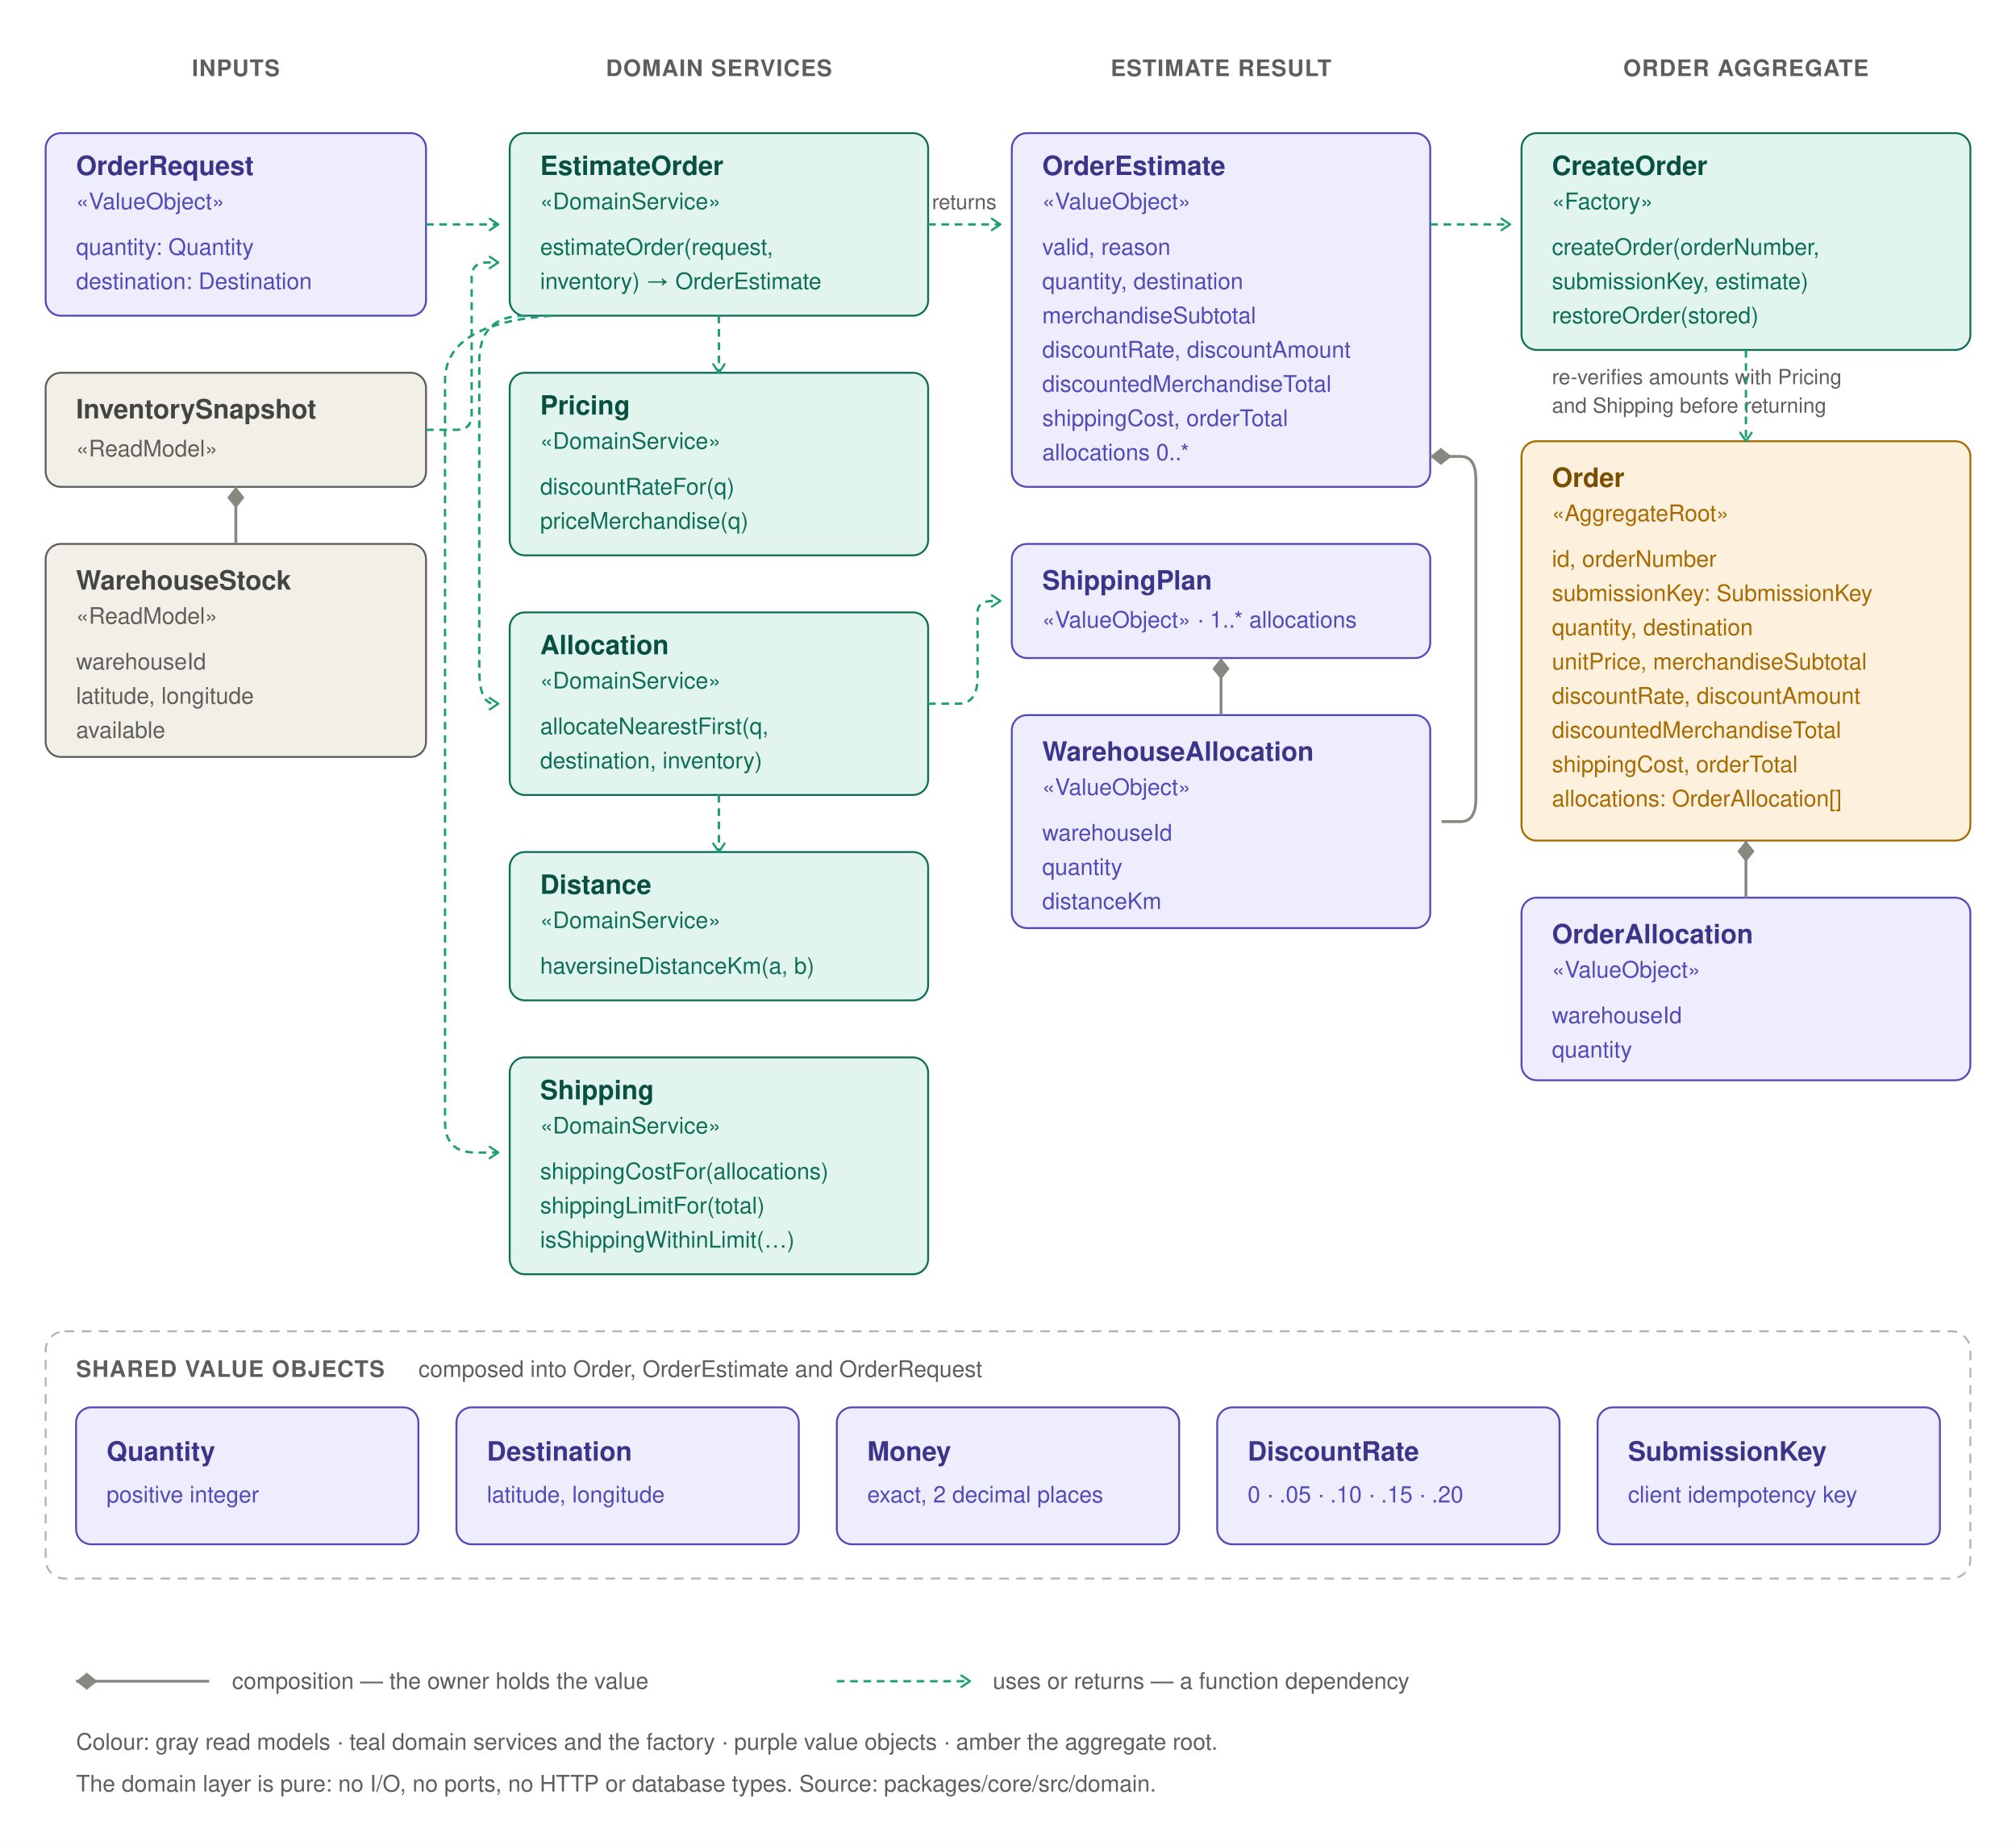
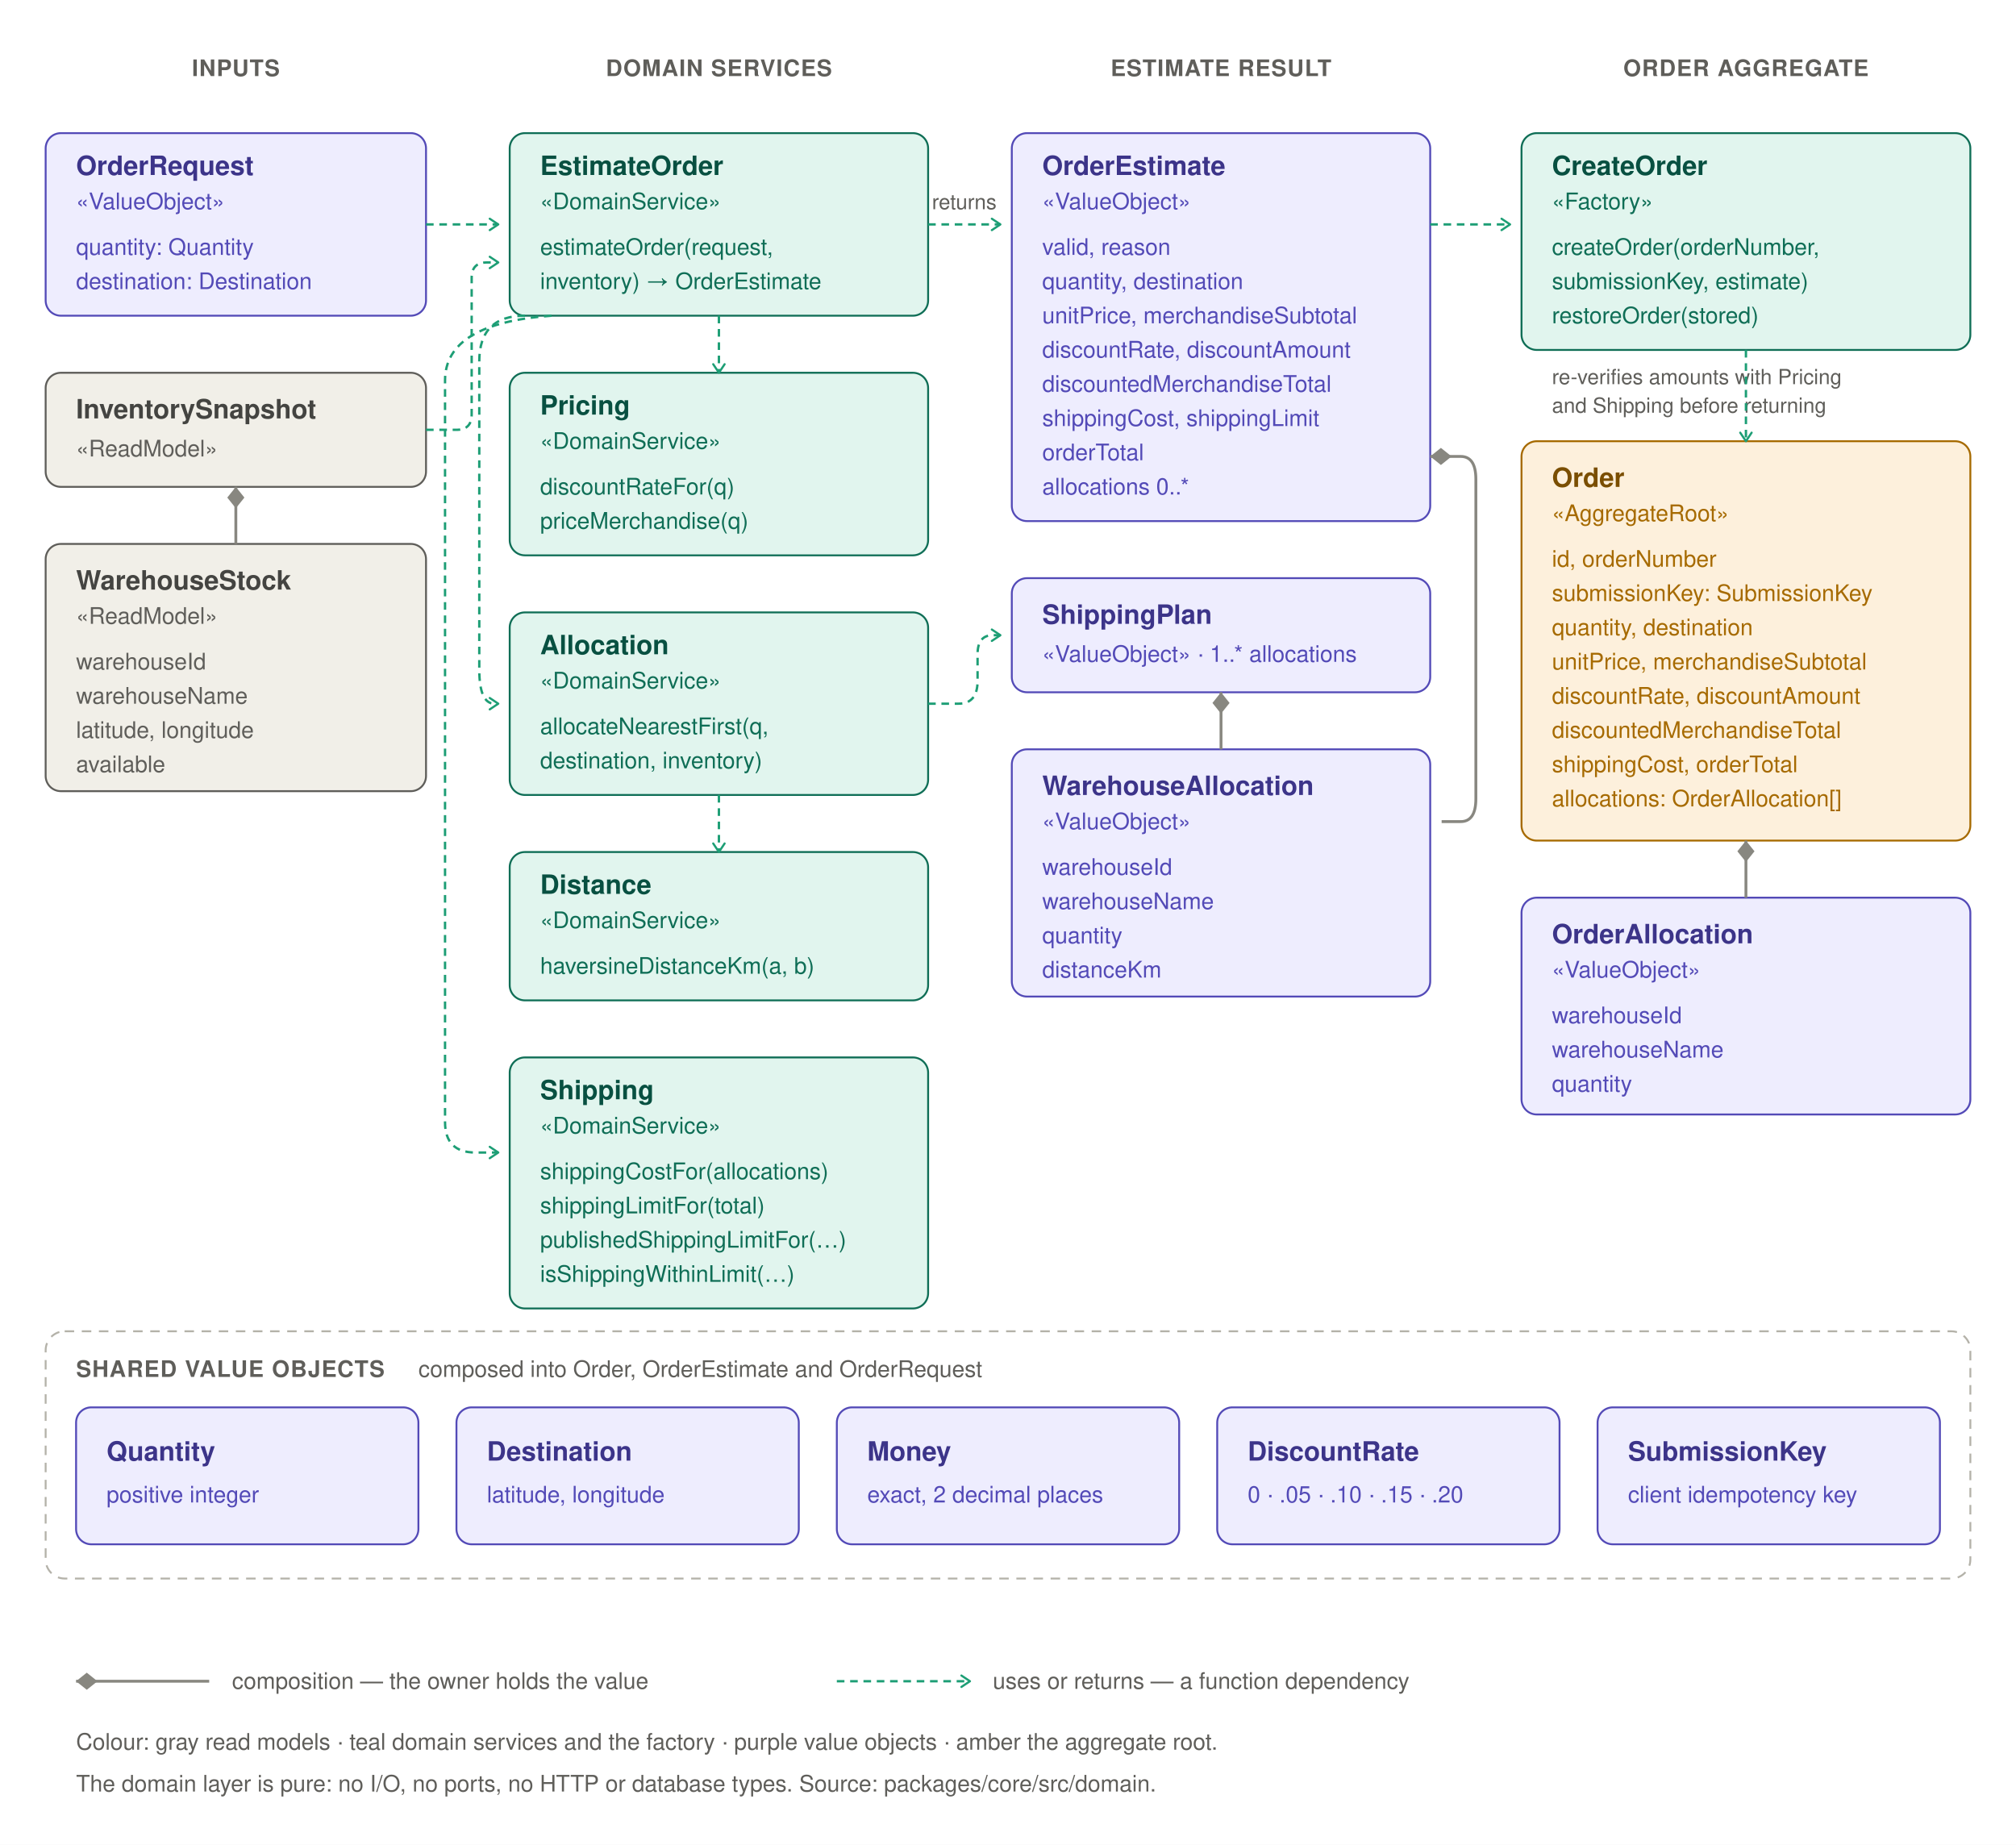
<svg xmlns="http://www.w3.org/2000/svg" width="1060" height="970" viewBox="0 0 1060 970" role="img" font-family="-apple-system, BlinkMacSystemFont, 'Segoe UI', Helvetica, Arial, sans-serif">
  <style>
    .bg { fill: #ffffff; }
    .gray rect { fill: #F1EFE8; stroke: #5F5E5A; }
    .gray .th { fill: #444441; } .gray .ts { fill: #5F5E5A; }
    .teal rect { fill: #E1F5EE; stroke: #0F6E56; }
    .teal .th { fill: #085041; } .teal .ts { fill: #0F6E56; }
    .purple rect { fill: #EEEDFE; stroke: #534AB7; }
    .purple .th { fill: #3C3489; } .purple .ts { fill: #534AB7; }
    .amber rect { fill: #FDF0DC; stroke: #A66A00; }
    .amber .th { fill: #7A4E00; } .amber .ts { fill: #A66A00; }
    .th { font-size: 14px; font-weight: 600; }
    .ts { font-size: 12px; }
    .col { font-size: 12px; font-weight: 600; fill: #5F5E5A; letter-spacing: .04em; }
    .legend { font-size: 12px; fill: #5F5E5A; }
    .band { fill: none; stroke: #B4B2A9; stroke-width: 1; stroke-dasharray: 5 4; }
    .comp { stroke: #888780; stroke-width: 1.5; fill: none; }
    .uses { stroke: #1D9E75; stroke-width: 1.25; stroke-dasharray: 4 3; fill: none; }
    .elabel { font-size: 11px; fill: #5F5E5A; }
    .dia { fill: #888780; stroke: none; }
    @media (prefers-color-scheme: dark) {
      .bg { fill: #0d1117; }
      .gray rect { fill: #444441; stroke: #B4B2A9; }
      .gray .th { fill: #F1EFE8; } .gray .ts { fill: #D3D1C7; }
      .teal rect { fill: #085041; stroke: #5DCAA5; }
      .teal .th { fill: #E1F5EE; } .teal .ts { fill: #9FE1CB; }
      .purple rect { fill: #3C3489; stroke: #AFA9EC; }
      .purple .th { fill: #EEEDFE; } .purple .ts { fill: #CECBF6; }
      .amber rect { fill: #7A4E00; stroke: #F0C27B; }
      .amber .th { fill: #FDF0DC; } .amber .ts { fill: #F5D9AE; }
      .col, .legend, .elabel { fill: #D3D1C7; }
      .band { stroke: #5F5E5A; }
      .comp { stroke: #B4B2A9; }
      .dia { fill: #B4B2A9; }
    }
  </style>
  <defs>
    <marker id="ah" viewBox="0 0 10 10" refX="8" refY="5" markerWidth="6" markerHeight="6" orient="auto-start-reverse">
      <path class="comp" d="M2 1L8 5L2 9" stroke-width="1.5" stroke-linecap="round" stroke-linejoin="round" />
    </marker>
    <marker id="at" viewBox="0 0 10 10" refX="8" refY="5" markerWidth="6" markerHeight="6" orient="auto-start-reverse">
      <path d="M2 1L8 5L2 9" fill="none" stroke="#1D9E75" stroke-width="1.5" stroke-linecap="round" stroke-linejoin="round" />
    </marker>
    <marker id="dia" viewBox="0 0 12 12" refX="1" refY="6" markerWidth="9" markerHeight="9" orient="auto">
      <path class="dia" d="M1 6L6 2L11 6L6 10Z" />
    </marker>
  </defs>
  <rect class="bg" width="1060" height="970" />
  <text class="col" x="124" y="40" text-anchor="middle">INPUTS</text>
  <text class="col" x="378" y="40" text-anchor="middle">DOMAIN SERVICES</text>
  <text class="col" x="642" y="40" text-anchor="middle">ESTIMATE RESULT</text>
  <text class="col" x="918" y="40" text-anchor="middle">ORDER AGGREGATE</text>
  <g class="purple">
    <rect x="24" y="70" width="200" height="96" rx="8" />
    <text class="th" x="40" y="92">OrderRequest</text>
    <text class="ts" x="40" y="110">«ValueObject»</text>
    <text class="ts" x="40" y="134">quantity: Quantity</text>
    <text class="ts" x="40" y="152">destination: Destination</text>
  </g>
  <g class="gray">
    <rect x="24" y="196" width="200" height="60" rx="8" />
    <text class="th" x="40" y="220">InventorySnapshot</text>
    <text class="ts" x="40" y="240">«ReadModel»</text>
  </g>
  <g class="gray">
-     <rect x="24" y="286" width="200" height="112" rx="8" />
+     <rect x="24" y="286" width="200" height="130" rx="8" />
    <text class="th" x="40" y="310">WarehouseStock</text>
    <text class="ts" x="40" y="328">«ReadModel»</text>
    <text class="ts" x="40" y="352">warehouseId</text>
-     <text class="ts" x="40" y="370">latitude, longitude</text>
-     <text class="ts" x="40" y="388">available</text>
+     <text class="ts" x="40" y="370">warehouseName</text>
+     <text class="ts" x="40" y="388">latitude, longitude</text>
+     <text class="ts" x="40" y="406">available</text>
  </g>
  <g class="teal">
    <rect x="268" y="70" width="220" height="96" rx="8" />
    <text class="th" x="284" y="92">EstimateOrder</text>
    <text class="ts" x="284" y="110">«DomainService»</text>
    <text class="ts" x="284" y="134">estimateOrder(request,</text>
    <text class="ts" x="284" y="152">inventory) → OrderEstimate</text>
  </g>
  <g class="teal">
    <rect x="268" y="196" width="220" height="96" rx="8" />
    <text class="th" x="284" y="218">Pricing</text>
    <text class="ts" x="284" y="236">«DomainService»</text>
    <text class="ts" x="284" y="260">discountRateFor(q)</text>
    <text class="ts" x="284" y="278">priceMerchandise(q)</text>
  </g>
  <g class="teal">
    <rect x="268" y="322" width="220" height="96" rx="8" />
    <text class="th" x="284" y="344">Allocation</text>
    <text class="ts" x="284" y="362">«DomainService»</text>
    <text class="ts" x="284" y="386">allocateNearestFirst(q,</text>
    <text class="ts" x="284" y="404">destination, inventory)</text>
  </g>
  <g class="teal">
    <rect x="268" y="448" width="220" height="78" rx="8" />
    <text class="th" x="284" y="470">Distance</text>
    <text class="ts" x="284" y="488">«DomainService»</text>
    <text class="ts" x="284" y="512">haversineDistanceKm(a, b)</text>
  </g>
  <g class="teal">
-     <rect x="268" y="556" width="220" height="114" rx="8" />
+     <rect x="268" y="556" width="220" height="132" rx="8" />
    <text class="th" x="284" y="578">Shipping</text>
    <text class="ts" x="284" y="596">«DomainService»</text>
    <text class="ts" x="284" y="620">shippingCostFor(allocations)</text>
    <text class="ts" x="284" y="638">shippingLimitFor(total)</text>
-     <text class="ts" x="284" y="656">isShippingWithinLimit(…)</text>
-   </g>
-   <g class="purple">
-     <rect x="532" y="70" width="220" height="186" rx="8" />
+     <text class="ts" x="284" y="656">publishedShippingLimitFor(…)</text>
+     <text class="ts" x="284" y="674">isShippingWithinLimit(…)</text>
+   </g>
+   <g class="purple">
+     <rect x="532" y="70" width="220" height="204" rx="8" />
    <text class="th" x="548" y="92">OrderEstimate</text>
    <text class="ts" x="548" y="110">«ValueObject»</text>
    <text class="ts" x="548" y="134">valid, reason</text>
    <text class="ts" x="548" y="152">quantity, destination</text>
-     <text class="ts" x="548" y="170">merchandiseSubtotal</text>
+     <text class="ts" x="548" y="170">unitPrice, merchandiseSubtotal</text>
    <text class="ts" x="548" y="188">discountRate, discountAmount</text>
    <text class="ts" x="548" y="206">discountedMerchandiseTotal</text>
-     <text class="ts" x="548" y="224">shippingCost, orderTotal</text>
-     <text class="ts" x="548" y="242">allocations 0..*</text>
-   </g>
-   <g class="purple">
-     <rect x="532" y="286" width="220" height="60" rx="8" />
-     <text class="th" x="548" y="310">ShippingPlan</text>
-     <text class="ts" x="548" y="330">«ValueObject» · 1..* allocations</text>
-   </g>
-   <g class="purple">
-     <rect x="532" y="376" width="220" height="112" rx="8" />
-     <text class="th" x="548" y="400">WarehouseAllocation</text>
-     <text class="ts" x="548" y="418">«ValueObject»</text>
-     <text class="ts" x="548" y="442">warehouseId</text>
-     <text class="ts" x="548" y="460">quantity</text>
-     <text class="ts" x="548" y="478">distanceKm</text>
+     <text class="ts" x="548" y="224">shippingCost, shippingLimit</text>
+     <text class="ts" x="548" y="242">orderTotal</text>
+     <text class="ts" x="548" y="260">allocations 0..*</text>
+   </g>
+   <g class="purple">
+     <rect x="532" y="304" width="220" height="60" rx="8" />
+     <text class="th" x="548" y="328">ShippingPlan</text>
+     <text class="ts" x="548" y="348">«ValueObject» · 1..* allocations</text>
+   </g>
+   <g class="purple">
+     <rect x="532" y="394" width="220" height="130" rx="8" />
+     <text class="th" x="548" y="418">WarehouseAllocation</text>
+     <text class="ts" x="548" y="436">«ValueObject»</text>
+     <text class="ts" x="548" y="460">warehouseId</text>
+     <text class="ts" x="548" y="478">warehouseName</text>
+     <text class="ts" x="548" y="496">quantity</text>
+     <text class="ts" x="548" y="514">distanceKm</text>
  </g>
  <g class="teal">
    <rect x="800" y="70" width="236" height="114" rx="8" />
    <text class="th" x="816" y="92">CreateOrder</text>
    <text class="ts" x="816" y="110">«Factory»</text>
    <text class="ts" x="816" y="134">createOrder(orderNumber,</text>
    <text class="ts" x="816" y="152">submissionKey, estimate)</text>
    <text class="ts" x="816" y="170">restoreOrder(stored)</text>
  </g>
  <text class="elabel" x="816" y="202">re-verifies amounts with Pricing</text>
  <text class="elabel" x="816" y="217">and Shipping before returning</text>
  <g class="amber">
    <rect x="800" y="232" width="236" height="210" rx="8" />
    <text class="th" x="816" y="256">Order</text>
    <text class="ts" x="816" y="274">«AggregateRoot»</text>
    <text class="ts" x="816" y="298">id, orderNumber</text>
    <text class="ts" x="816" y="316">submissionKey: SubmissionKey</text>
    <text class="ts" x="816" y="334">quantity, destination</text>
    <text class="ts" x="816" y="352">unitPrice, merchandiseSubtotal</text>
    <text class="ts" x="816" y="370">discountRate, discountAmount</text>
    <text class="ts" x="816" y="388">discountedMerchandiseTotal</text>
    <text class="ts" x="816" y="406">shippingCost, orderTotal</text>
    <text class="ts" x="816" y="424">allocations: OrderAllocation[]</text>
  </g>
  <g class="purple">
-     <rect x="800" y="472" width="236" height="96" rx="8" />
+     <rect x="800" y="472" width="236" height="114" rx="8" />
    <text class="th" x="816" y="496">OrderAllocation</text>
    <text class="ts" x="816" y="514">«ValueObject»</text>
    <text class="ts" x="816" y="538">warehouseId</text>
-     <text class="ts" x="816" y="556">quantity</text>
+     <text class="ts" x="816" y="556">warehouseName</text>
+     <text class="ts" x="816" y="574">quantity</text>
  </g>
  <path class="uses" marker-end="url(#at)" d="M224 118 H262" />
  <path class="uses" marker-end="url(#at)" d="M224 226 H240 Q248 226 248 218 V146 Q248 138 256 138 H262" />
  <path class="comp" marker-start="url(#dia)" d="M124 256 V286" />
  <path class="uses" marker-end="url(#at)" d="M378 166 V196" />
  <path class="uses" marker-end="url(#at)" d="M276 166 Q252 166 252 190 V352 Q252 370 260 370 H262" />
  <path class="uses" marker-end="url(#at)" d="M290 166 Q234 170 234 200 V590 Q234 606 250 606 H262" />
  <path class="uses" marker-end="url(#at)" d="M378 418 V448" />
  <path class="uses" marker-end="url(#at)" d="M488 118 H526" />
  <text class="elabel" x="507" y="110" text-anchor="middle">returns</text>
-   <path class="uses" marker-end="url(#at)" d="M488 370 H504 Q514 370 514 356 V322 Q514 316 522 316 H526" />
-   <path class="comp" marker-start="url(#dia)" d="M642 346 V376" />
+   <path class="uses" marker-end="url(#at)" d="M488 370 H504 Q514 370 514 358 V344 Q514 334 522 334 H526" />
+   <path class="comp" marker-start="url(#dia)" d="M642 364 V394" />
  <path class="comp" marker-start="url(#dia)" d="M752 240 H768 Q776 240 776 252 V420 Q776 432 768 432 H758" />
  <path class="uses" marker-end="url(#at)" d="M752 118 H794" />
  <path class="uses" marker-end="url(#at)" d="M918 184 V232" />
  <path class="comp" marker-start="url(#dia)" d="M918 442 V472" />
  <rect class="band" x="24" y="700" width="1012" height="130" rx="10" />
  <text class="col" x="40" y="724">SHARED VALUE OBJECTS</text>
  <text class="legend" x="220" y="724">composed into Order, OrderEstimate and OrderRequest</text>
  <g class="purple">
    <rect x="40" y="740" width="180" height="72" rx="8" />
    <text class="th" x="56" y="768">Quantity</text>
    <text class="ts" x="56" y="790">positive integer</text>
  </g>
  <g class="purple">
    <rect x="240" y="740" width="180" height="72" rx="8" />
    <text class="th" x="256" y="768">Destination</text>
    <text class="ts" x="256" y="790">latitude, longitude</text>
  </g>
  <g class="purple">
    <rect x="440" y="740" width="180" height="72" rx="8" />
    <text class="th" x="456" y="768">Money</text>
    <text class="ts" x="456" y="790">exact, 2 decimal places</text>
  </g>
  <g class="purple">
    <rect x="640" y="740" width="180" height="72" rx="8" />
    <text class="th" x="656" y="768">DiscountRate</text>
    <text class="ts" x="656" y="790">0 · .05 · .10 · .15 · .20</text>
  </g>
  <g class="purple">
    <rect x="840" y="740" width="180" height="72" rx="8" />
    <text class="th" x="856" y="768">SubmissionKey</text>
    <text class="ts" x="856" y="790">client idempotency key</text>
  </g>
  <g>
    <path class="comp" marker-start="url(#dia)" d="M40 884 H110" />
    <text class="legend" x="122" y="888">composition — the owner holds the value</text>
    <path class="uses" marker-end="url(#at)" d="M440 884 H510" />
    <text class="legend" x="522" y="888">uses or returns — a function dependency</text>
    <text class="legend" x="40" y="920">Colour: gray read models · teal domain services and the factory · purple value objects · amber the aggregate root.</text>
    <text class="legend" x="40" y="942">The domain layer is pure: no I/O, no ports, no HTTP or database types. Source: packages/core/src/domain.</text>
  </g>
</svg>
